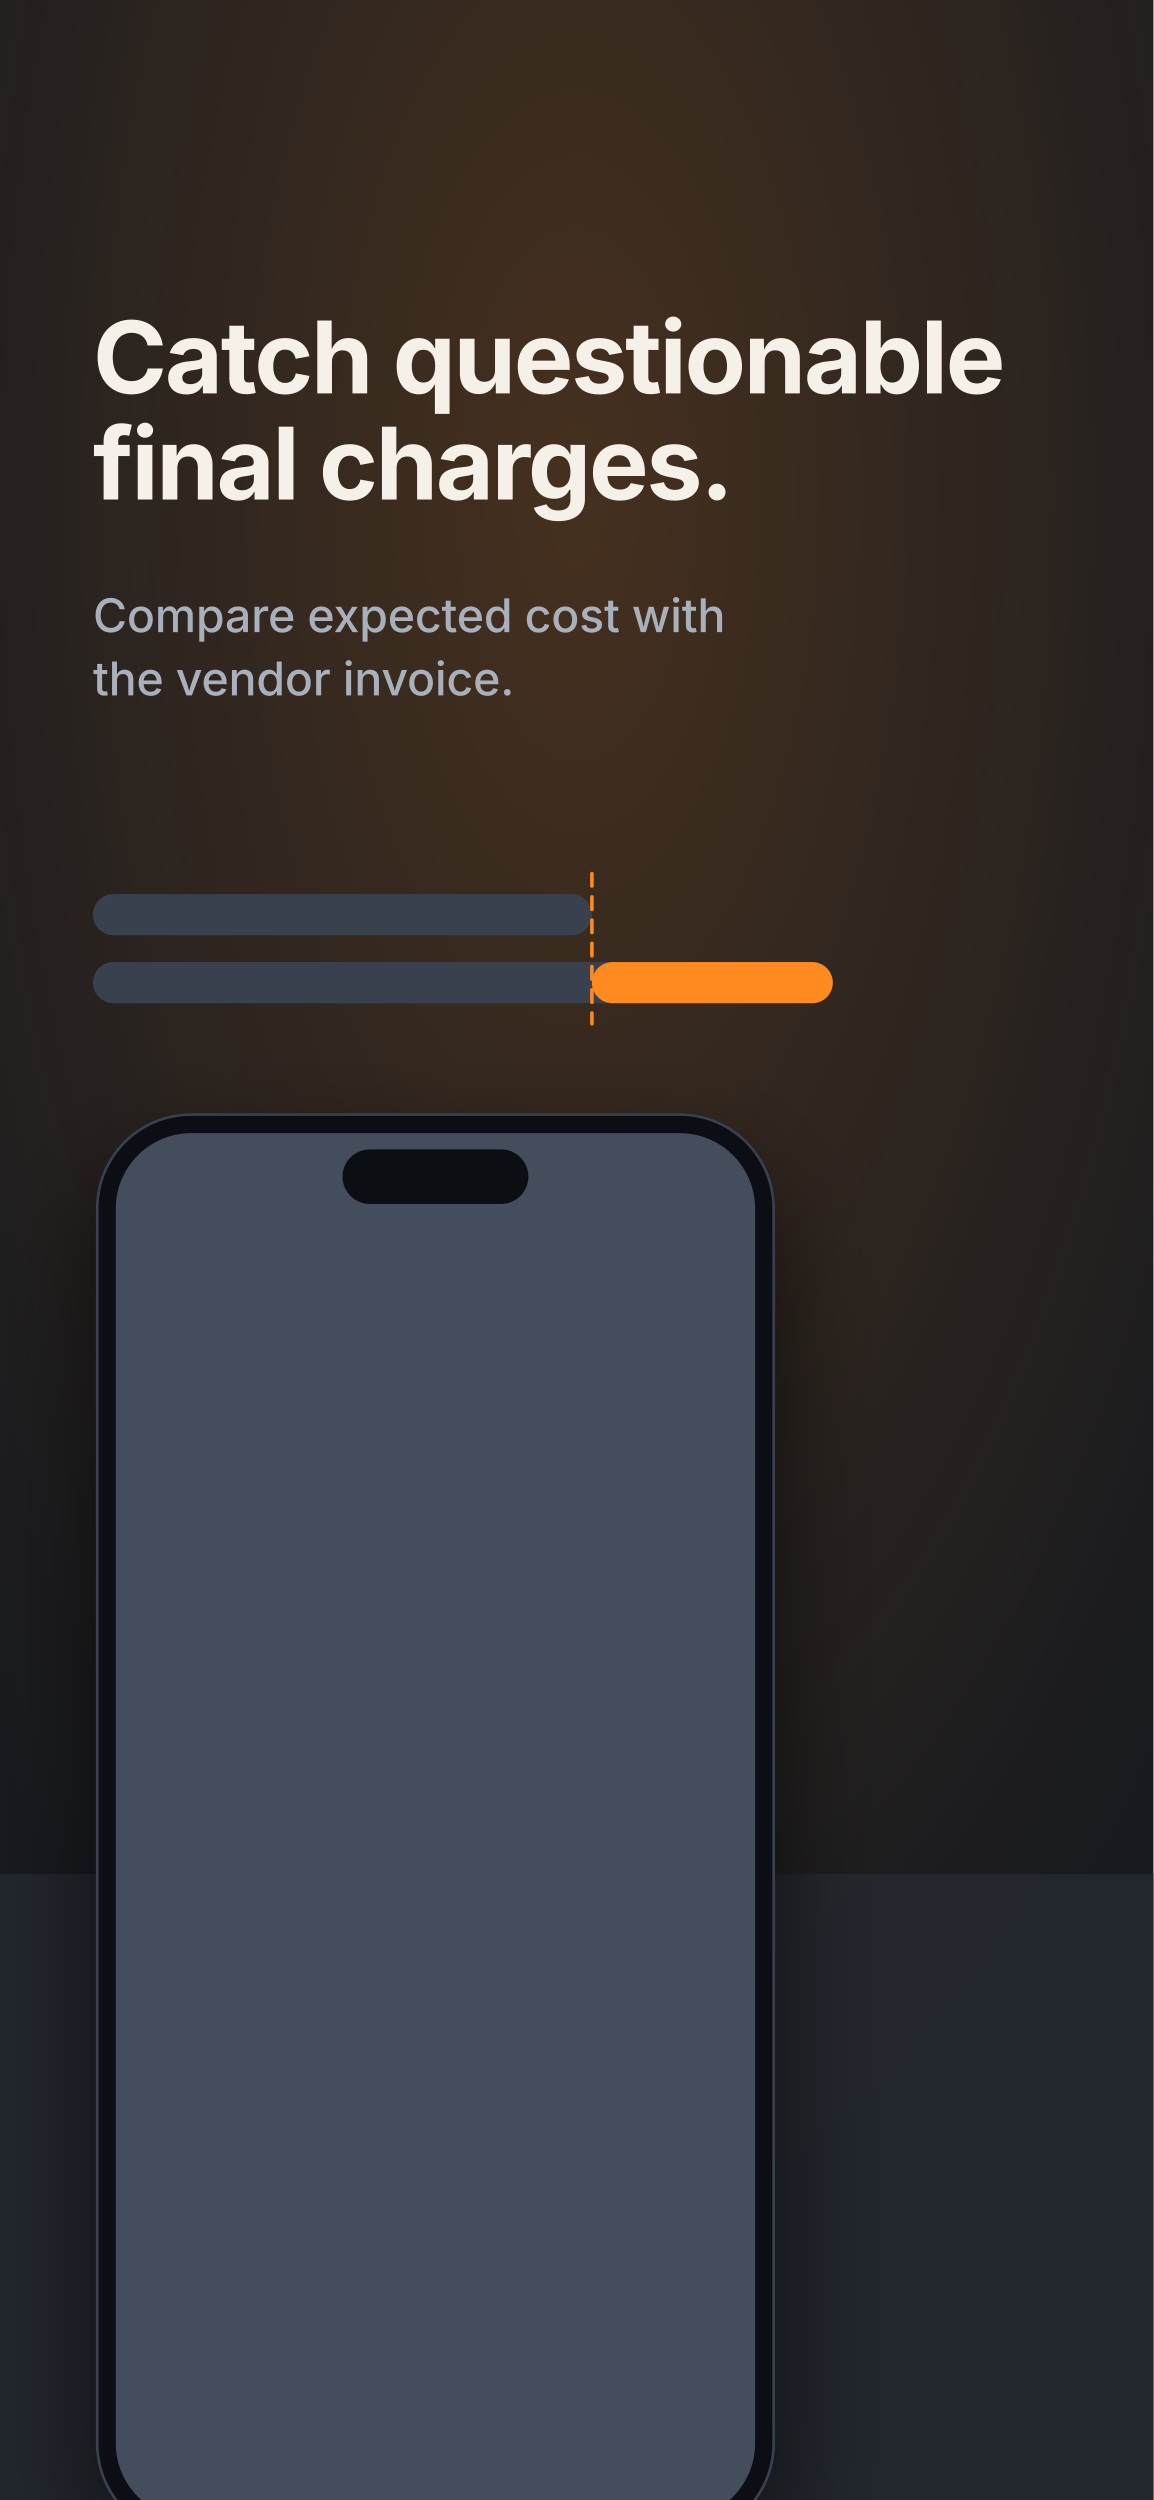
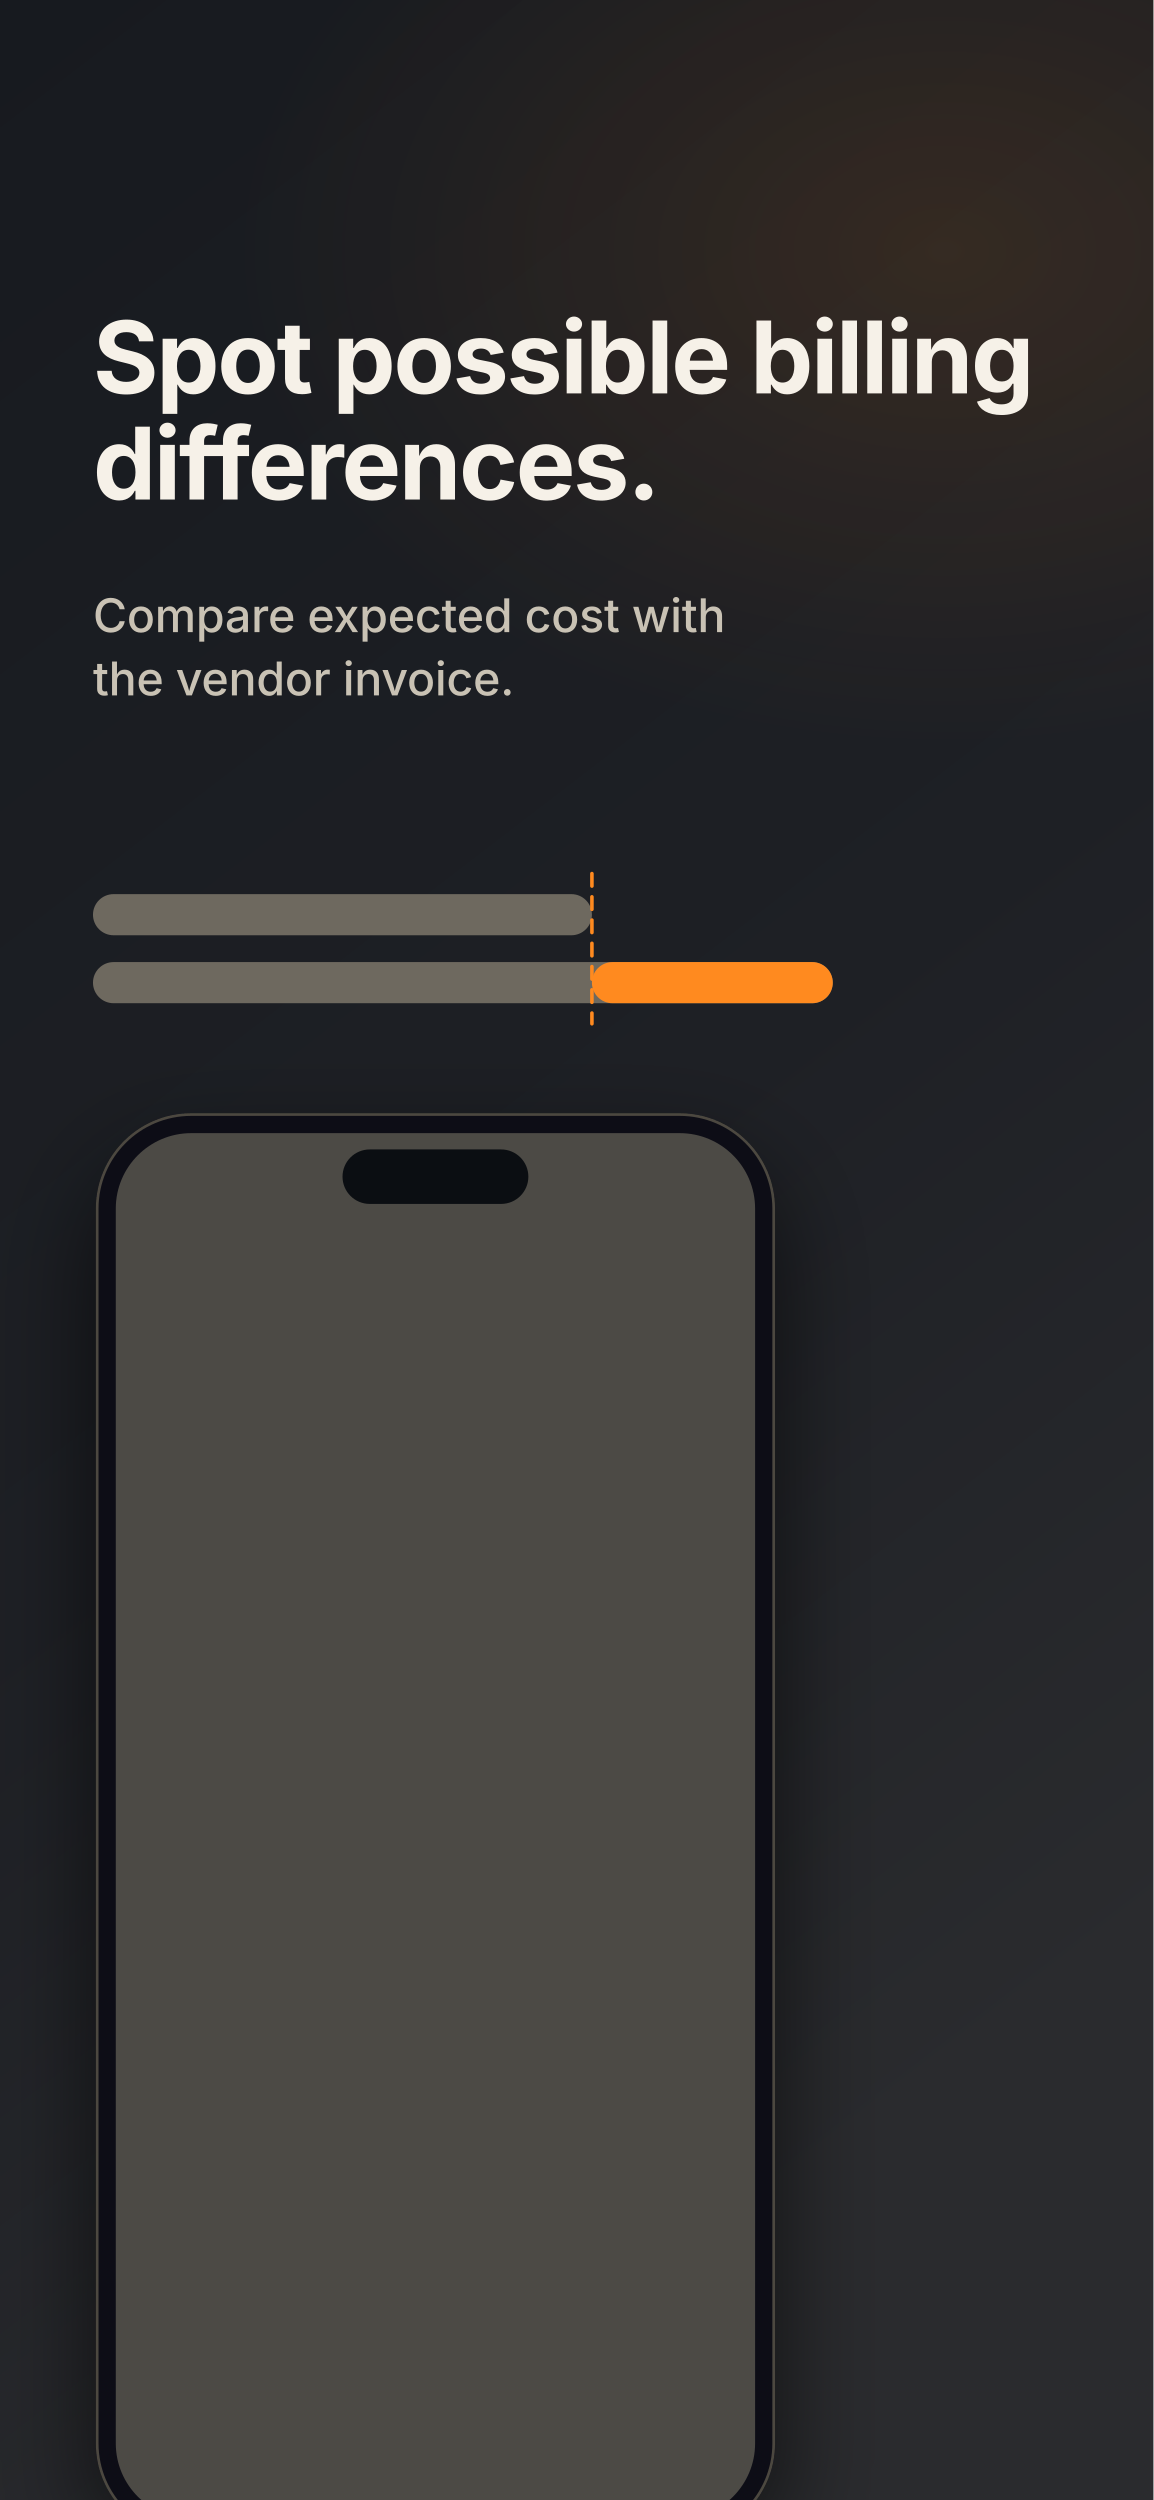
<svg xmlns="http://www.w3.org/2000/svg" width="1290" height="2796" viewBox="0 0 1290 2796" role="img" aria-label="OffRent Ledger App Store template 6">
  <defs>
    <filter id="phoneShadow" x="-40%" y="-25%" width="180%" height="160%">
      <feDropShadow dx="0" dy="46" stdDeviation="52" flood-color="#5A4F3C" flood-opacity="0.30" />
      <feDropShadow dx="0" dy="8" stdDeviation="12" flood-color="#3B342A" flood-opacity="0.20" />
    </filter>
    <filter id="phoneShadowDark" x="-40%" y="-25%" width="180%" height="160%">
      <feDropShadow dx="0" dy="52" stdDeviation="58" flood-color="#000000" flood-opacity="0.62" />
    </filter>
-     <radialGradient id="warmGlow" cx="50%" cy="18%" r="78%">
-       <stop offset="0%" stop-color="#FFFFFF" stop-opacity="0.85" />
-       <stop offset="100%" stop-color="#FFFFFF" stop-opacity="0" />
+     <radialGradient id="warmGlow" cx="50%" cy="16%" r="76%">
+       <stop offset="0%" stop-color="#FFFDF8" stop-opacity="0.80" />
+       <stop offset="100%" stop-color="#FFFDF8" stop-opacity="0" />
    </radialGradient>
-     <radialGradient id="emberGlow" cx="50%" cy="20%" r="72%">
-       <stop offset="0%" stop-color="#FF8A1F" stop-opacity="0.20" />
+     <linearGradient id="heroFade" x1="0" y1="0" x2="0" y2="1">
+       <stop offset="0%" stop-color="#F6F1E8" />
+       <stop offset="52%" stop-color="#F6F1E8" />
+       <stop offset="100%" stop-color="#E9E5DC" />
+     </linearGradient>
+     <linearGradient id="topLift" x1="0" y1="0" x2="0" y2="1">
+       <stop offset="0%" stop-color="#FFFDF8" stop-opacity="0.55" />
+       <stop offset="46%" stop-color="#FFFDF8" stop-opacity="0.10" />
+       <stop offset="100%" stop-color="#FFFDF8" stop-opacity="0" />
+     </linearGradient>
+     <linearGradient id="divisionFade" x1="0" y1="0" x2="0" y2="1">
+       <stop offset="0%" stop-color="#E9E5DC" />
+       <stop offset="100%" stop-color="#E9E5DC" stop-opacity="0" />
+     </linearGradient>
+     <radialGradient id="emberGlow" cx="50%" cy="50%" r="50%">
+       <stop offset="0%" stop-color="#FF8A1F" stop-opacity="0.115" />
      <stop offset="100%" stop-color="#FF8A1F" stop-opacity="0" />
    </radialGradient>
+     <linearGradient id="graphiteFade" x1="0" y1="0" x2="0.35" y2="1">
+       <stop offset="0%" stop-color="#171A1F" />
+       <stop offset="58%" stop-color="#1E2025" />
+       <stop offset="100%" stop-color="#2A2B2E" />
+     </linearGradient>
    <linearGradient id="stoneFade" x1="0" y1="0" x2="0" y2="1">
      <stop offset="0%" stop-color="#E9E5DC" />
      <stop offset="100%" stop-color="#F6F1E8" />
    </linearGradient>
  </defs>
-   <rect width="1290" height="2796" fill="#171A1F" />
-   <rect width="1290" height="2796" fill="url(#emberGlow)" />
-   <rect x="0" y="2096" width="1290" height="700" fill="#252A31" opacity="0.75" />
+   <rect width="1290" height="2796" fill="url(#graphiteFade)" />
+   <ellipse cx="1058" cy="280" rx="800" ry="559" fill="url(#emberGlow)" />
  <g class="motif-variance">
-     <rect x="104.0" y="1000.0" width="558.0" height="46.0" rx="23.0" fill="#39414E" />
-     <rect x="104.0" y="1076.0" width="827.3" height="46.0" rx="23.0" fill="#39414E" />
+     <rect x="104.0" y="1000.0" width="558.0" height="46.0" rx="23.0" fill="#6E695F" />
+     <rect x="104.0" y="1076.0" width="827.3" height="46.0" rx="23.0" fill="#6E695F" />
    <rect x="662.0" y="1076.0" width="269.4" height="46.0" rx="23.0" fill="#FF8A1F" />
    <line x1="662.0" y1="977.0" x2="662.0" y2="1145.0" stroke="#FF8A1F" stroke-width="4" stroke-dasharray="14 12" stroke-linecap="round" />
  </g>
  <g class="device">
    <rect x="107.19" y="1245.00" width="759.62" height="1594.34" rx="106.68" fill="#0E1116" filter="url(#phoneShadowDark)" />
-     <rect x="108.69" y="1246.50" width="756.62" height="1591.34" rx="105.18" fill="none" stroke="#39414E" stroke-width="3" />
-     <rect class="screen-area" x="129.50" y="1267.31" width="715.00" height="1549.72" rx="84.37" fill="#434D5C" />
+     <rect x="108.69" y="1246.50" width="756.62" height="1591.34" rx="105.18" fill="none" stroke="#4C4840" stroke-width="3" />
+     <rect class="screen-area" x="129.50" y="1267.31" width="715.00" height="1549.72" rx="84.37" fill="#4C4A45" />
    <rect x="383.07" y="1285.52" width="207.85" height="60.96" rx="30.48" fill="#0B0E12" />
  </g>
  <text x="104.0" y="440.0" font-family="Inter, 'Inter Display', 'SF Pro Display', 'Helvetica Neue', Helvetica, Arial, sans-serif" font-weight="700" font-size="112" fill="#F6F1E8" text-anchor="start" letter-spacing="-2.46" xml:space="preserve">
-     <tspan x="104.0" dy="0.0">Catch questionable</tspan>
-     <tspan x="104.0" dy="118.7">final charges.</tspan>
+     <tspan x="104.0" dy="0.0">Spot possible billing</tspan>
+     <tspan x="104.0" dy="118.7">differences.</tspan>
  </text>
-   <text x="104.0" y="707.0" font-family="Inter, 'Inter Display', 'SF Pro Display', 'Helvetica Neue', Helvetica, Arial, sans-serif" font-weight="500" font-size="52" fill="#A8B0BC" text-anchor="start" letter-spacing="-0.21" xml:space="preserve">
+   <text x="104.0" y="707.0" font-family="Inter, 'Inter Display', 'SF Pro Display', 'Helvetica Neue', Helvetica, Arial, sans-serif" font-weight="500" font-size="52" fill="#C9C2B4" text-anchor="start" letter-spacing="-0.21" xml:space="preserve">
    <tspan x="104.0" dy="0.0">Compare expected cost with</tspan>
    <tspan x="104.0" dy="70.7">the vendor invoice.</tspan>
  </text>
</svg>
